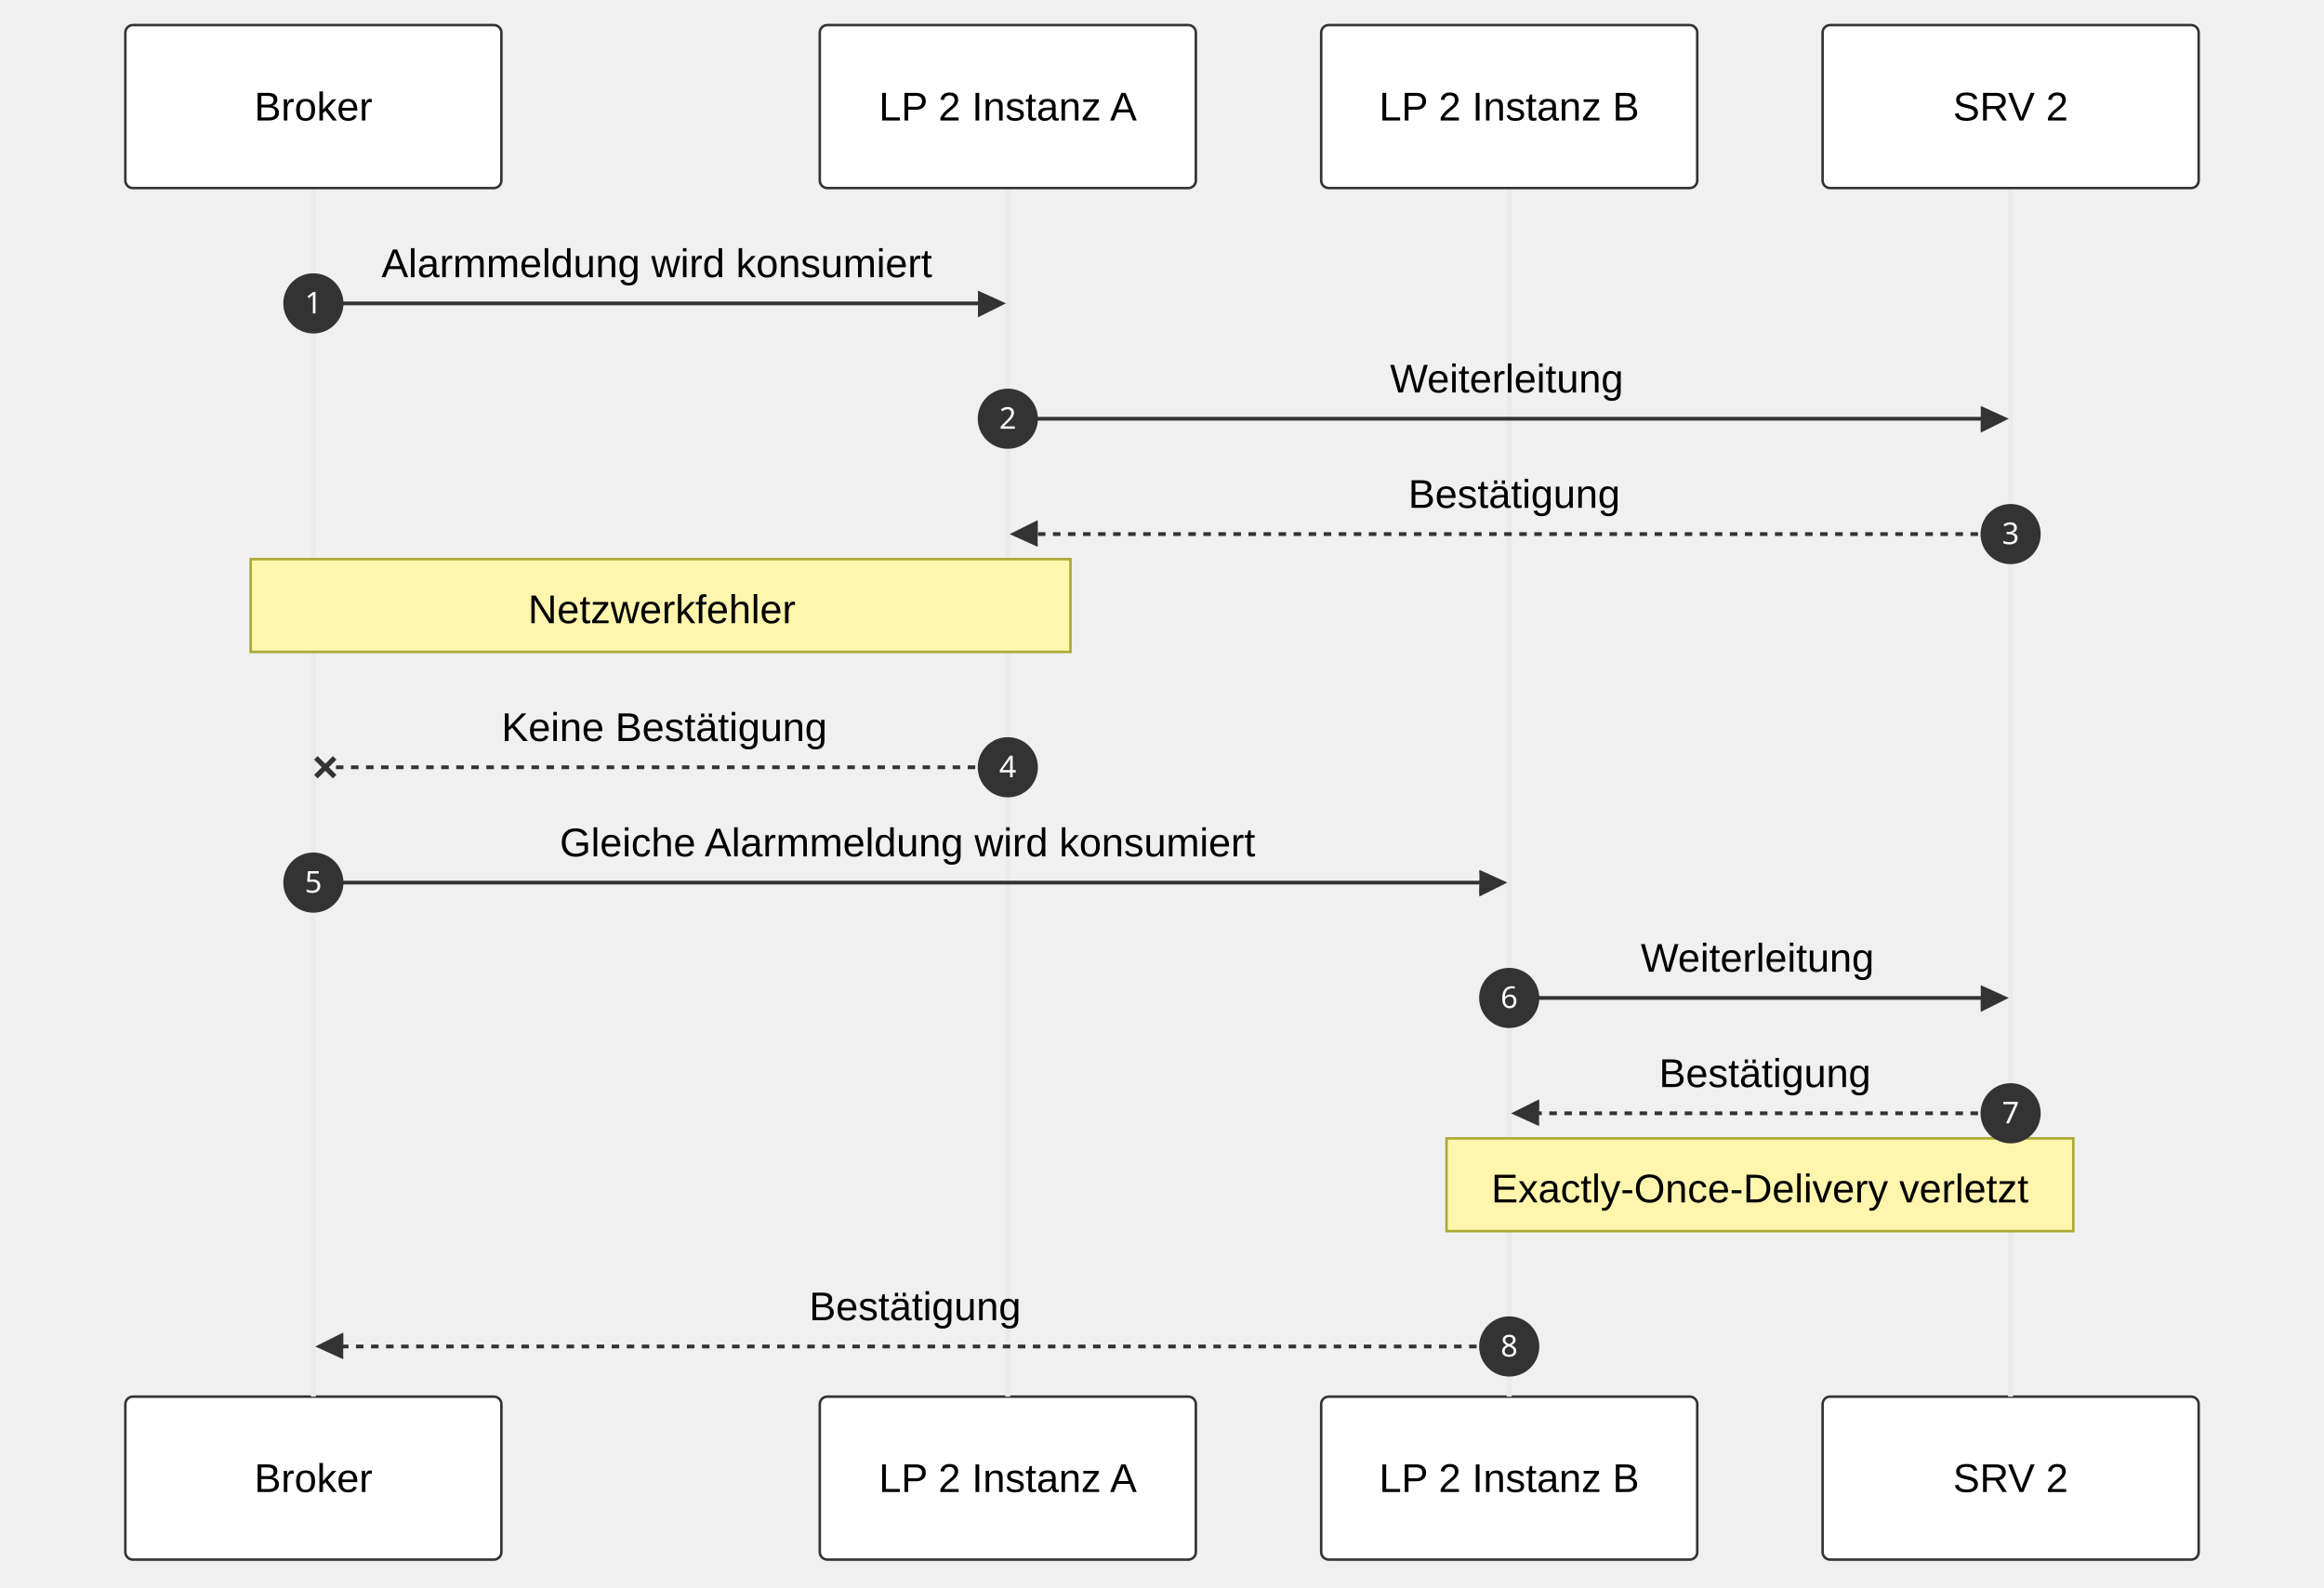
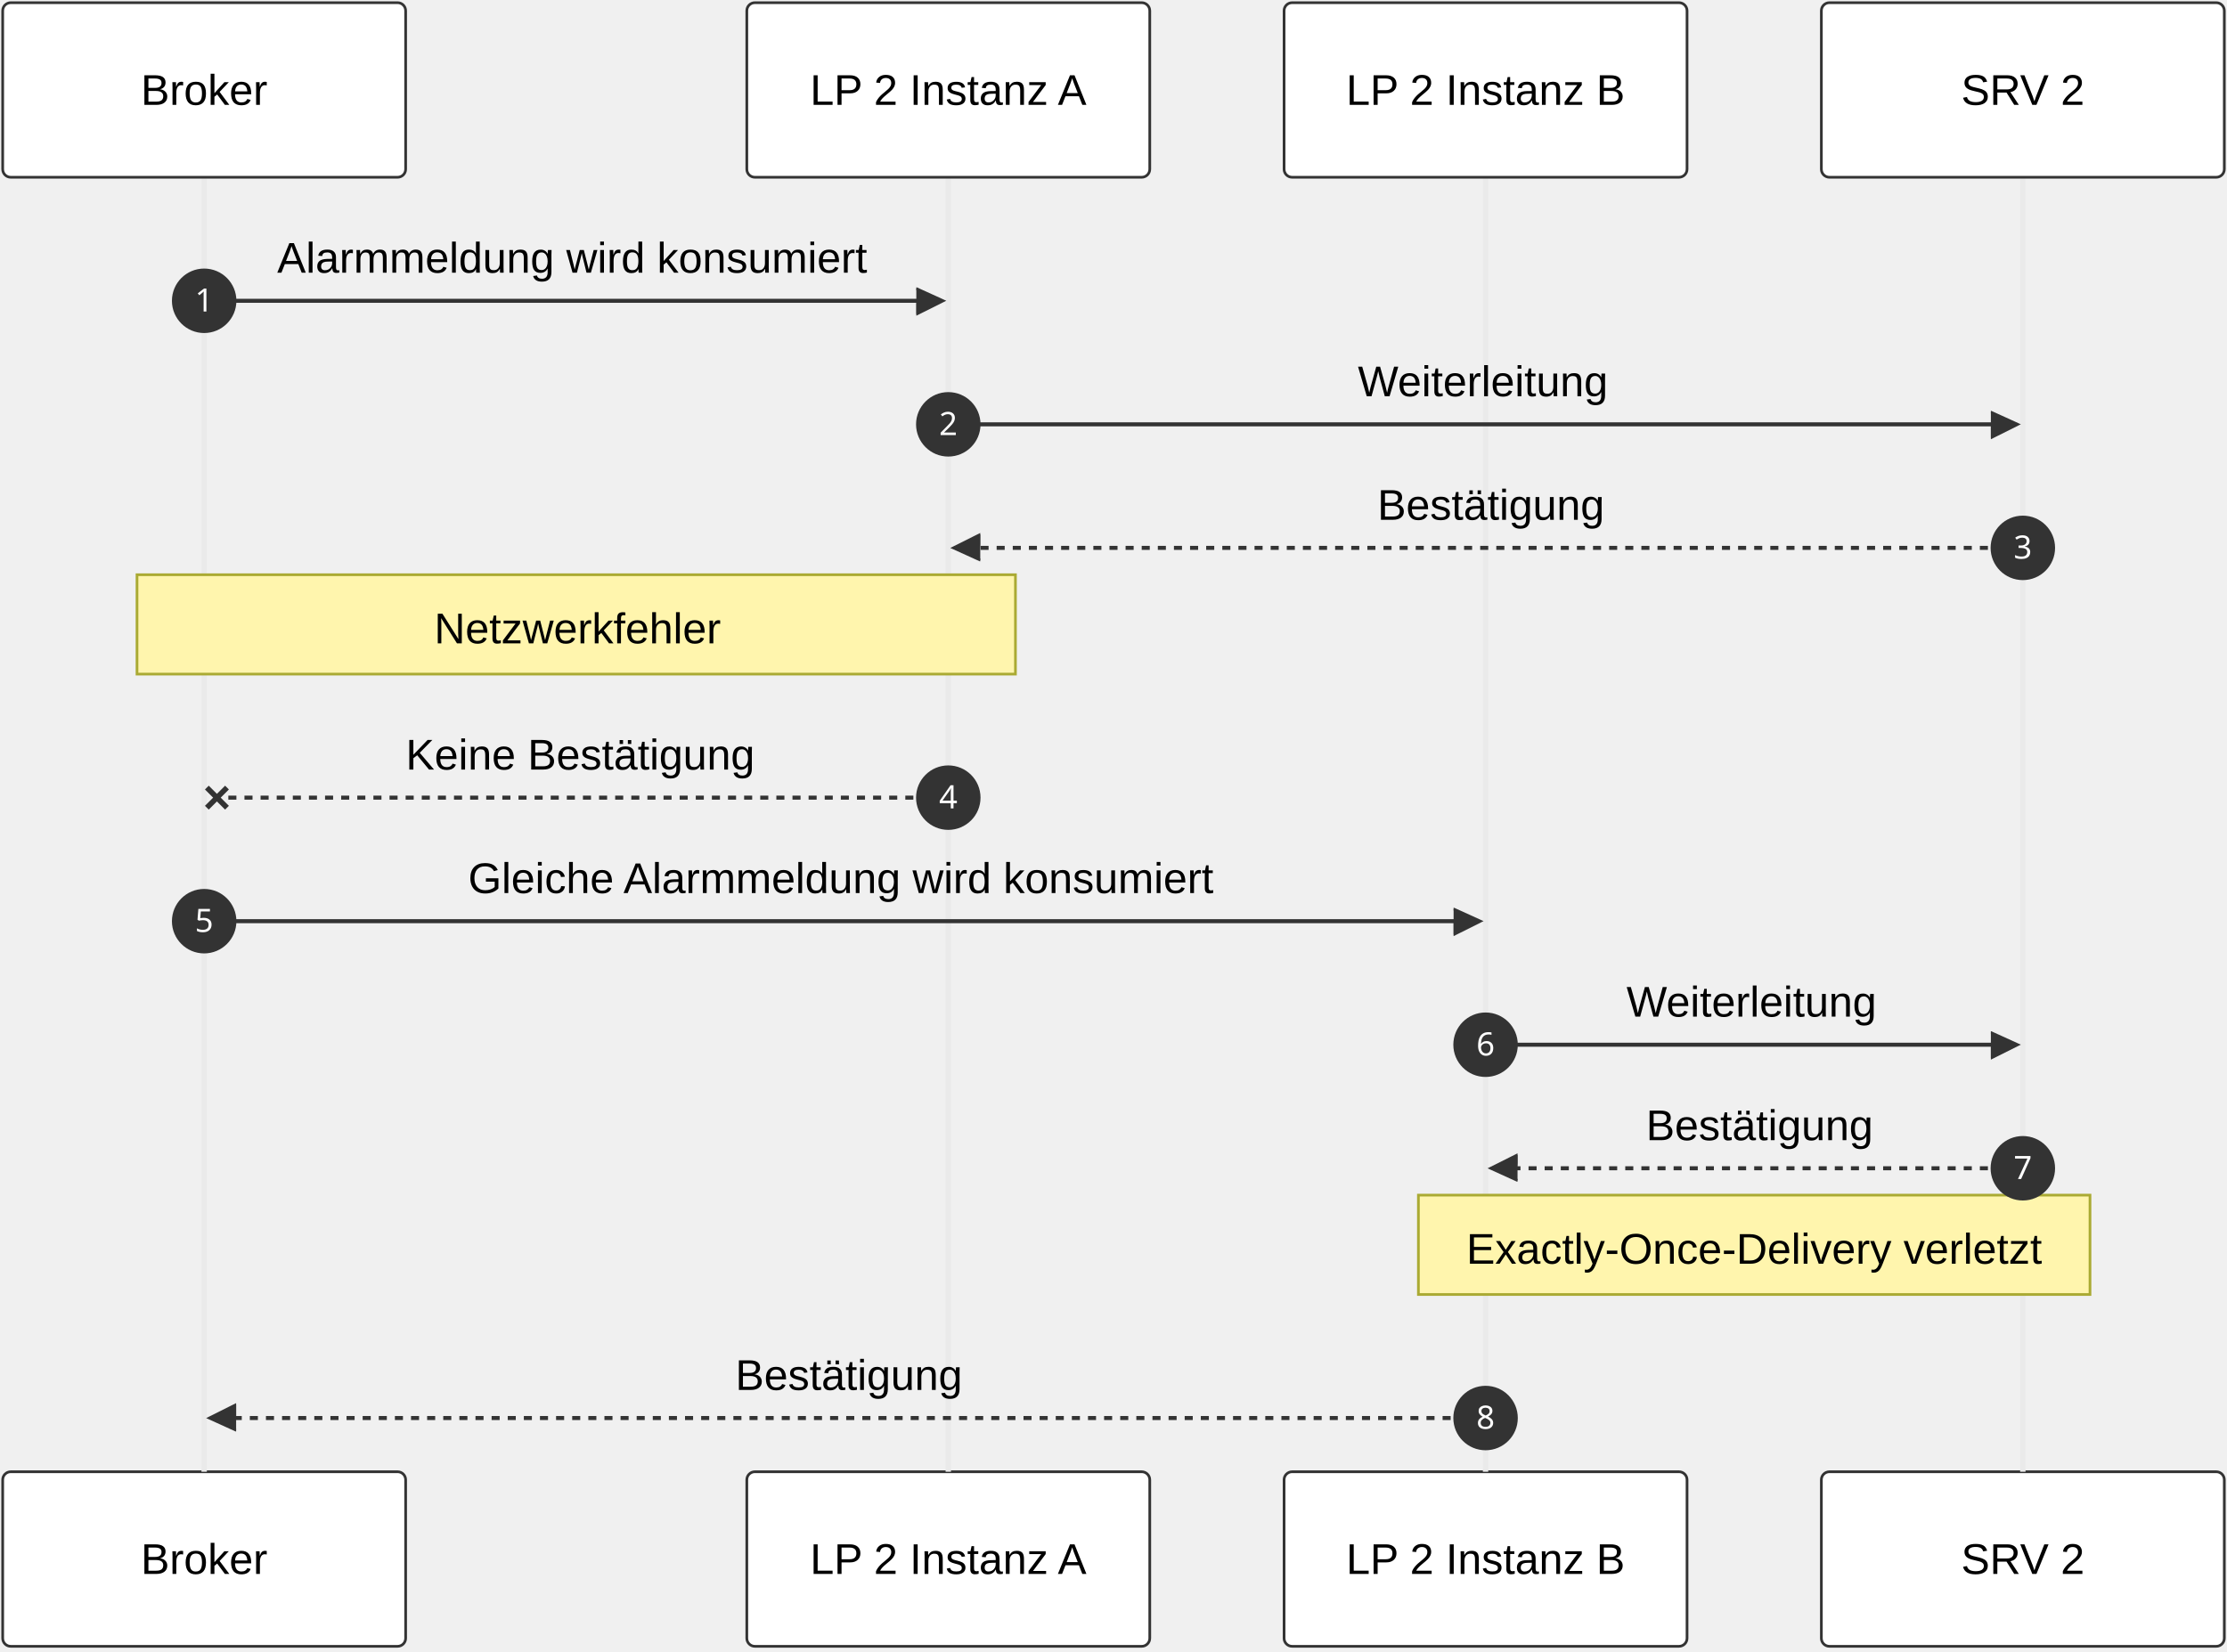
- <svg xmlns="http://www.w3.org/2000/svg" id="my-svg" width="100%" style="max-width: 927px; background-color: white;" viewBox="-50 -10 927 633" role="graphics-document document" aria-roledescription="sequence">
+ <svg xmlns="http://www.w3.org/2000/svg" id="my-svg" width="100%" style="max-width: 829px; background-color: white;" viewBox="-1 -1 829 615" role="graphics-document document" aria-roledescription="sequence">
  <g>
    <rect x="677" y="547" fill="#eaeaea" stroke="#666" width="150" height="65" name="S" rx="3" ry="3" class="actor actor-bottom" />
    <text x="752" y="579.5" dominant-baseline="central" alignment-baseline="central" class="actor actor-box" style="text-anchor: middle; font-size: 16px; font-weight: 400;">
      <tspan x="752" dy="0">SRV 2</tspan>
    </text>
  </g>
  <g>
    <rect x="477" y="547" fill="#eaeaea" stroke="#666" width="150" height="65" name="L2" rx="3" ry="3" class="actor actor-bottom" />
    <text x="552" y="579.5" dominant-baseline="central" alignment-baseline="central" class="actor actor-box" style="text-anchor: middle; font-size: 16px; font-weight: 400;">
      <tspan x="552" dy="0">LP 2 Instanz B</tspan>
    </text>
  </g>
  <g>
    <rect x="277" y="547" fill="#eaeaea" stroke="#666" width="150" height="65" name="L1" rx="3" ry="3" class="actor actor-bottom" />
    <text x="352" y="579.5" dominant-baseline="central" alignment-baseline="central" class="actor actor-box" style="text-anchor: middle; font-size: 16px; font-weight: 400;">
      <tspan x="352" dy="0">LP 2 Instanz A</tspan>
    </text>
  </g>
  <g>
    <rect x="0" y="547" fill="#eaeaea" stroke="#666" width="150" height="65" name="B" rx="3" ry="3" class="actor actor-bottom" />
    <text x="75" y="579.5" dominant-baseline="central" alignment-baseline="central" class="actor actor-box" style="text-anchor: middle; font-size: 16px; font-weight: 400;">
      <tspan x="75" dy="0">Broker</tspan>
    </text>
  </g>
  <g>
    <line id="actor3" x1="752" y1="65" x2="752" y2="547" class="actor-line 200" stroke-width="0.5px" stroke="#999" name="S" data-et="life-line" data-id="S" />
    <g id="root-3" data-et="participant" data-type="participant" data-id="S">
      <rect x="677" y="0" fill="#eaeaea" stroke="#666" width="150" height="65" name="S" rx="3" ry="3" class="actor actor-top" />
      <text x="752" y="32.5" dominant-baseline="central" alignment-baseline="central" class="actor actor-box" style="text-anchor: middle; font-size: 16px; font-weight: 400;">
        <tspan x="752" dy="0">SRV 2</tspan>
      </text>
    </g>
  </g>
  <g>
    <line id="actor2" x1="552" y1="65" x2="552" y2="547" class="actor-line 200" stroke-width="0.5px" stroke="#999" name="L2" data-et="life-line" data-id="L2" />
    <g id="root-2" data-et="participant" data-type="participant" data-id="L2">
      <rect x="477" y="0" fill="#eaeaea" stroke="#666" width="150" height="65" name="L2" rx="3" ry="3" class="actor actor-top" />
      <text x="552" y="32.5" dominant-baseline="central" alignment-baseline="central" class="actor actor-box" style="text-anchor: middle; font-size: 16px; font-weight: 400;">
        <tspan x="552" dy="0">LP 2 Instanz B</tspan>
      </text>
    </g>
  </g>
  <g>
    <line id="actor1" x1="352" y1="65" x2="352" y2="547" class="actor-line 200" stroke-width="0.5px" stroke="#999" name="L1" data-et="life-line" data-id="L1" />
    <g id="root-1" data-et="participant" data-type="participant" data-id="L1">
      <rect x="277" y="0" fill="#eaeaea" stroke="#666" width="150" height="65" name="L1" rx="3" ry="3" class="actor actor-top" />
      <text x="352" y="32.5" dominant-baseline="central" alignment-baseline="central" class="actor actor-box" style="text-anchor: middle; font-size: 16px; font-weight: 400;">
        <tspan x="352" dy="0">LP 2 Instanz A</tspan>
      </text>
    </g>
  </g>
  <g>
    <line id="actor0" x1="75" y1="65" x2="75" y2="547" class="actor-line 200" stroke-width="0.5px" stroke="#999" name="B" data-et="life-line" data-id="B" />
    <g id="root-0" data-et="participant" data-type="participant" data-id="B">
      <rect x="0" y="0" fill="#eaeaea" stroke="#666" width="150" height="65" name="B" rx="3" ry="3" class="actor actor-top" />
      <text x="75" y="32.5" dominant-baseline="central" alignment-baseline="central" class="actor actor-box" style="text-anchor: middle; font-size: 16px; font-weight: 400;">
        <tspan x="75" dy="0">Broker</tspan>
      </text>
    </g>
  </g>
  <style>#my-svg{font-family:"trebuchet ms",verdana,arial,sans-serif;font-size:16px;fill:#333;}@keyframes edge-animation-frame{from{stroke-dashoffset:0;}}@keyframes dash{to{stroke-dashoffset:0;}}#my-svg .edge-animation-slow{stroke-dasharray:9,5!important;stroke-dashoffset:900;animation:dash 50s linear infinite;stroke-linecap:round;}#my-svg .edge-animation-fast{stroke-dasharray:9,5!important;stroke-dashoffset:900;animation:dash 20s linear infinite;stroke-linecap:round;}#my-svg .error-icon{fill:hsl(220.588, 100%, 98.333%);}#my-svg .error-text{fill:rgb(8.5, 5.75, 0);stroke:rgb(8.5, 5.75, 0);}#my-svg .edge-thickness-normal{stroke-width:1px;}#my-svg .edge-thickness-thick{stroke-width:3.5px;}#my-svg .edge-pattern-solid{stroke-dasharray:0;}#my-svg .edge-thickness-invisible{stroke-width:0;fill:none;}#my-svg .edge-pattern-dashed{stroke-dasharray:3;}#my-svg .edge-pattern-dotted{stroke-dasharray:2;}#my-svg .marker{fill:#0b0b0b;stroke:#0b0b0b;}#my-svg .marker.cross{stroke:#0b0b0b;}#my-svg svg{font-family:"trebuchet ms",verdana,arial,sans-serif;font-size:16px;}#my-svg p{margin:0;}#my-svg .actor{stroke:#333333;fill:#ffffff;stroke-width:1;}#my-svg rect.actor.outer-path[data-look="neo"]{filter:drop-shadow( 1px 2px 2px rgba(185,185,185,1));}#my-svg rect.note[data-look="neo"]{stroke:#aaaa33;fill:#fff5ad;filter:drop-shadow( 1px 2px 2px rgba(185,185,185,1));}#my-svg text.actor&gt;tspan{fill:#000000;stroke:none;}#my-svg .actor-line{stroke:#EAEAEA;}#my-svg .innerArc{stroke-width:1.5;stroke-dasharray:none;}#my-svg .messageLine0{stroke-width:1.5;stroke-dasharray:none;stroke:#333333;}#my-svg .messageLine1{stroke-width:1.5;stroke-dasharray:2,2;stroke:#333333;}#my-svg [id$="-arrowhead"] path{fill:#333333;stroke:#333333;}#my-svg .sequenceNumber{fill:#ffffff;}#my-svg [id$="-sequencenumber"]{fill:#333333;}#my-svg [id$="-crosshead"] path{fill:#333333;stroke:#333333;}#my-svg .messageText{fill:#000000;stroke:none;}#my-svg .labelBox{stroke:#333333;fill:#ffffff;filter:none;}#my-svg .labelText,#my-svg .labelText&gt;tspan{fill:#000000;stroke:none;}#my-svg .loopText,#my-svg .loopText&gt;tspan{fill:#000000;stroke:none;}#my-svg .sectionTitle,#my-svg .sectionTitle&gt;tspan{fill:#000000;stroke:none;}#my-svg .loopLine{stroke-width:2px;stroke-dasharray:2,2;stroke:#333333;fill:#333333;}#my-svg .note{stroke:#aaaa33;fill:#fff5ad;}#my-svg .noteText,#my-svg .noteText&gt;tspan{fill:#000000;stroke:none;font-weight:normal;}#my-svg .activation0{fill:#f4f4f4;stroke:#666666;}#my-svg .activation1{fill:#f4f4f4;stroke:#666666;}#my-svg .activation2{fill:#f4f4f4;stroke:#666666;}#my-svg .actorPopupMenu{position:absolute;}#my-svg .actorPopupMenuPanel{position:absolute;fill:#ffffff;box-shadow:0px 8px 16px 0px rgba(0,0,0,0.2);filter:drop-shadow(3px 5px 2px rgb(0 0 0 / 0.4));}#my-svg .actor-man circle,#my-svg line{fill:#ffffff;stroke-width:2px;}#my-svg g rect.rect{filter:drop-shadow( 1px 2px 2px rgba(185,185,185,1));stroke:hsl(40.588, 60%, 83.333%);}#my-svg .node .neo-node{stroke:hsl(40.588, 60%, 83.333%);}#my-svg [data-look="neo"].node rect,#my-svg [data-look="neo"].cluster rect,#my-svg [data-look="neo"].node polygon{stroke:url(#my-svg-gradient);filter:drop-shadow( 1px 2px 2px rgba(185,185,185,1));}#my-svg [data-look="neo"].swimlane.cluster rect{filter:none;}#my-svg [data-look="neo"].node path{stroke:url(#my-svg-gradient);stroke-width:1px;}#my-svg [data-look="neo"].node .outer-path{filter:drop-shadow( 1px 2px 2px rgba(185,185,185,1));}#my-svg [data-look="neo"].node .neo-line path{stroke:hsl(40.588, 60%, 83.333%);filter:none;}#my-svg [data-look="neo"].node circle{stroke:url(#my-svg-gradient);filter:drop-shadow( 1px 2px 2px rgba(185,185,185,1));}#my-svg [data-look="neo"].node circle .state-start{fill:#000000;}#my-svg [data-look="neo"].icon-shape .icon{fill:url(#my-svg-gradient);filter:drop-shadow( 1px 2px 2px rgba(185,185,185,1));}#my-svg [data-look="neo"].icon-shape .icon-neo path{stroke:url(#my-svg-gradient);filter:drop-shadow( 1px 2px 2px rgba(185,185,185,1));}#my-svg :root{--mermaid-font-family:"trebuchet ms",verdana,arial,sans-serif;}</style>
  <g />
  <defs>
    <symbol id="my-svg-computer" width="24" height="24">
      <path transform="scale(.5)" d="M2 2v13h20v-13h-20zm18 11h-16v-9h16v9zm-10.228 6l.466-1h3.524l.467 1h-4.457zm14.228 3h-24l2-6h2.104l-1.33 4h18.45l-1.297-4h2.073l2 6zm-5-10h-14v-7h14v7z" />
    </symbol>
  </defs>
  <defs>
    <symbol id="my-svg-database" fill-rule="evenodd" clip-rule="evenodd">
      <path transform="scale(.5)" d="M12.258.001l.256.004.255.005.253.008.251.01.249.012.247.015.246.016.242.019.241.02.239.023.236.024.233.027.231.028.229.031.225.032.223.034.22.036.217.038.214.04.211.041.208.043.205.045.201.046.198.048.194.05.191.051.187.053.183.054.18.056.175.057.172.059.168.06.163.061.16.063.155.064.15.066.074.033.073.033.071.034.07.034.069.035.068.035.067.035.066.035.064.036.064.036.062.036.06.036.06.037.058.037.058.037.055.038.055.038.053.038.052.038.051.039.05.039.048.039.047.039.045.04.044.04.043.04.041.04.04.041.039.041.037.041.036.041.034.041.033.042.032.042.03.042.029.042.027.042.026.043.024.043.023.043.021.043.02.043.018.044.017.043.015.044.013.044.012.044.011.045.009.044.007.045.006.045.004.045.002.045.001.045v17l-.001.045-.002.045-.004.045-.006.045-.007.045-.009.044-.011.045-.012.044-.013.044-.015.044-.017.043-.018.044-.02.043-.021.043-.023.043-.024.043-.026.043-.027.042-.029.042-.03.042-.032.042-.033.042-.034.041-.036.041-.037.041-.039.041-.04.041-.041.04-.043.04-.044.04-.045.04-.047.039-.048.039-.05.039-.051.039-.052.038-.053.038-.055.038-.055.038-.058.037-.058.037-.06.037-.06.036-.062.036-.064.036-.064.036-.066.035-.067.035-.068.035-.069.035-.07.034-.071.034-.073.033-.074.033-.15.066-.155.064-.16.063-.163.061-.168.06-.172.059-.175.057-.18.056-.183.054-.187.053-.191.051-.194.05-.198.048-.201.046-.205.045-.208.043-.211.041-.214.04-.217.038-.22.036-.223.034-.225.032-.229.031-.231.028-.233.027-.236.024-.239.023-.241.02-.242.019-.246.016-.247.015-.249.012-.251.01-.253.008-.255.005-.256.004-.258.001-.258-.001-.256-.004-.255-.005-.253-.008-.251-.01-.249-.012-.247-.015-.245-.016-.243-.019-.241-.02-.238-.023-.236-.024-.234-.027-.231-.028-.228-.031-.226-.032-.223-.034-.22-.036-.217-.038-.214-.04-.211-.041-.208-.043-.204-.045-.201-.046-.198-.048-.195-.05-.19-.051-.187-.053-.184-.054-.179-.056-.176-.057-.172-.059-.167-.06-.164-.061-.159-.063-.155-.064-.151-.066-.074-.033-.072-.033-.072-.034-.07-.034-.069-.035-.068-.035-.067-.035-.066-.035-.064-.036-.063-.036-.062-.036-.061-.036-.06-.037-.058-.037-.057-.037-.056-.038-.055-.038-.053-.038-.052-.038-.051-.039-.049-.039-.049-.039-.046-.039-.046-.04-.044-.04-.043-.04-.041-.04-.04-.041-.039-.041-.037-.041-.036-.041-.034-.041-.033-.042-.032-.042-.03-.042-.029-.042-.027-.042-.026-.043-.024-.043-.023-.043-.021-.043-.02-.043-.018-.044-.017-.043-.015-.044-.013-.044-.012-.044-.011-.045-.009-.044-.007-.045-.006-.045-.004-.045-.002-.045-.001-.045v-17l.001-.045.002-.045.004-.045.006-.045.007-.045.009-.044.011-.045.012-.044.013-.044.015-.044.017-.043.018-.044.02-.043.021-.043.023-.043.024-.043.026-.043.027-.042.029-.042.03-.042.032-.042.033-.042.034-.041.036-.041.037-.041.039-.041.04-.041.041-.04.043-.04.044-.04.046-.04.046-.039.049-.039.049-.039.051-.039.052-.038.053-.038.055-.038.056-.038.057-.037.058-.037.06-.037.061-.036.062-.036.063-.036.064-.036.066-.035.067-.035.068-.035.069-.035.07-.034.072-.034.072-.033.074-.033.151-.066.155-.064.159-.063.164-.061.167-.06.172-.059.176-.057.179-.056.184-.054.187-.053.19-.051.195-.05.198-.048.201-.046.204-.045.208-.043.211-.041.214-.04.217-.038.22-.036.223-.034.226-.032.228-.031.231-.028.234-.027.236-.024.238-.023.241-.02.243-.019.245-.016.247-.015.249-.012.251-.01.253-.008.255-.005.256-.004.258-.001.258.001zm-9.258 20.499v.01l.001.021.003.021.004.022.005.021.006.022.007.022.009.023.01.022.011.023.012.023.013.023.015.023.016.024.017.023.018.024.019.024.021.024.022.025.023.024.024.025.052.049.056.05.061.051.066.051.07.051.075.051.079.052.084.052.088.052.092.052.097.052.102.051.105.052.11.052.114.051.119.051.123.051.127.05.131.05.135.05.139.048.144.049.147.047.152.047.155.047.16.045.163.045.167.043.171.043.176.041.178.041.183.039.187.039.19.037.194.035.197.035.202.033.204.031.209.03.212.029.216.027.219.025.222.024.226.021.23.02.233.018.236.016.24.015.243.012.246.01.249.008.253.005.256.004.259.001.26-.001.257-.004.254-.005.25-.008.247-.011.244-.012.241-.014.237-.016.233-.018.231-.021.226-.021.224-.024.22-.026.216-.027.212-.028.21-.031.205-.031.202-.034.198-.034.194-.036.191-.037.187-.039.183-.04.179-.04.175-.042.172-.043.168-.044.163-.045.16-.046.155-.046.152-.047.148-.048.143-.049.139-.049.136-.05.131-.05.126-.05.123-.051.118-.052.114-.051.11-.052.106-.052.101-.052.096-.052.092-.052.088-.053.083-.051.079-.052.074-.052.07-.051.065-.051.06-.051.056-.05.051-.05.023-.024.023-.025.021-.024.02-.024.019-.024.018-.024.017-.024.015-.023.014-.024.013-.023.012-.023.01-.023.01-.022.008-.022.006-.022.006-.022.004-.022.004-.021.001-.021.001-.021v-4.127l-.077.055-.08.053-.083.054-.085.053-.087.052-.09.052-.093.051-.095.05-.097.05-.1.049-.102.049-.105.048-.106.047-.109.047-.111.046-.114.045-.115.045-.118.044-.12.043-.122.042-.124.042-.126.041-.128.04-.13.04-.132.038-.134.038-.135.037-.138.037-.139.035-.142.035-.143.034-.144.033-.147.032-.148.031-.15.03-.151.03-.153.029-.154.027-.156.027-.158.026-.159.025-.161.024-.162.023-.163.022-.165.021-.166.02-.167.019-.169.018-.169.017-.171.016-.173.015-.173.014-.175.013-.175.012-.177.011-.178.01-.179.008-.179.008-.181.006-.182.005-.182.004-.184.003-.184.002h-.37l-.184-.002-.184-.003-.182-.004-.182-.005-.181-.006-.179-.008-.179-.008-.178-.01-.176-.011-.176-.012-.175-.013-.173-.014-.172-.015-.171-.016-.17-.017-.169-.018-.167-.019-.166-.02-.165-.021-.163-.022-.162-.023-.161-.024-.159-.025-.157-.026-.156-.027-.155-.027-.153-.029-.151-.03-.15-.03-.148-.031-.146-.032-.145-.033-.143-.034-.141-.035-.14-.035-.137-.037-.136-.037-.134-.038-.132-.038-.13-.04-.128-.04-.126-.041-.124-.042-.122-.042-.12-.044-.117-.043-.116-.045-.113-.045-.112-.046-.109-.047-.106-.047-.105-.048-.102-.049-.1-.049-.097-.05-.095-.05-.093-.052-.09-.051-.087-.052-.085-.053-.083-.054-.08-.054-.077-.054v4.127zm0-5.654v.011l.001.021.003.021.004.021.005.022.006.022.007.022.009.022.01.022.011.023.012.023.013.023.015.024.016.023.017.024.018.024.019.024.021.024.022.024.023.025.024.024.052.05.056.05.061.05.066.051.07.051.075.052.079.051.084.052.088.052.092.052.097.052.102.052.105.052.11.051.114.051.119.052.123.05.127.051.131.05.135.049.139.049.144.048.147.048.152.047.155.046.16.045.163.045.167.044.171.042.176.042.178.04.183.04.187.038.19.037.194.036.197.034.202.033.204.032.209.03.212.028.216.027.219.025.222.024.226.022.23.02.233.018.236.016.24.014.243.012.246.01.249.008.253.006.256.003.259.001.26-.001.257-.003.254-.006.25-.008.247-.01.244-.012.241-.015.237-.016.233-.018.231-.02.226-.022.224-.024.22-.025.216-.027.212-.029.21-.03.205-.032.202-.033.198-.035.194-.036.191-.037.187-.039.183-.039.179-.041.175-.042.172-.043.168-.044.163-.045.16-.045.155-.047.152-.047.148-.048.143-.048.139-.05.136-.049.131-.05.126-.051.123-.051.118-.051.114-.052.11-.052.106-.052.101-.052.096-.052.092-.052.088-.052.083-.052.079-.052.074-.051.07-.052.065-.051.06-.05.056-.051.051-.049.023-.025.023-.024.021-.025.02-.024.019-.024.018-.024.017-.024.015-.023.014-.023.013-.024.012-.022.01-.023.01-.023.008-.022.006-.022.006-.022.004-.021.004-.022.001-.021.001-.021v-4.139l-.077.054-.08.054-.083.054-.085.052-.087.053-.09.051-.093.051-.095.051-.097.05-.1.049-.102.049-.105.048-.106.047-.109.047-.111.046-.114.045-.115.044-.118.044-.12.044-.122.042-.124.042-.126.041-.128.04-.13.039-.132.039-.134.038-.135.037-.138.036-.139.036-.142.035-.143.033-.144.033-.147.033-.148.031-.15.03-.151.03-.153.028-.154.028-.156.027-.158.026-.159.025-.161.024-.162.023-.163.022-.165.021-.166.02-.167.019-.169.018-.169.017-.171.016-.173.015-.173.014-.175.013-.175.012-.177.011-.178.009-.179.009-.179.007-.181.007-.182.005-.182.004-.184.003-.184.002h-.37l-.184-.002-.184-.003-.182-.004-.182-.005-.181-.007-.179-.007-.179-.009-.178-.009-.176-.011-.176-.012-.175-.013-.173-.014-.172-.015-.171-.016-.17-.017-.169-.018-.167-.019-.166-.02-.165-.021-.163-.022-.162-.023-.161-.024-.159-.025-.157-.026-.156-.027-.155-.028-.153-.028-.151-.03-.15-.03-.148-.031-.146-.033-.145-.033-.143-.033-.141-.035-.14-.036-.137-.036-.136-.037-.134-.038-.132-.039-.13-.039-.128-.04-.126-.041-.124-.042-.122-.043-.12-.043-.117-.044-.116-.044-.113-.046-.112-.046-.109-.046-.106-.047-.105-.048-.102-.049-.1-.049-.097-.05-.095-.051-.093-.051-.09-.051-.087-.053-.085-.052-.083-.054-.08-.054-.077-.054v4.139zm0-5.666v.011l.001.02.003.022.004.021.005.022.006.021.007.022.009.023.01.022.011.023.012.023.013.023.015.023.016.024.017.024.018.023.019.024.021.025.022.024.023.024.024.025.052.05.056.05.061.05.066.051.07.051.075.052.079.051.084.052.088.052.092.052.097.052.102.052.105.051.11.052.114.051.119.051.123.051.127.05.131.05.135.05.139.049.144.048.147.048.152.047.155.046.16.045.163.045.167.043.171.043.176.042.178.04.183.04.187.038.19.037.194.036.197.034.202.033.204.032.209.03.212.028.216.027.219.025.222.024.226.021.23.02.233.018.236.017.24.014.243.012.246.01.249.008.253.006.256.003.259.001.26-.001.257-.003.254-.006.25-.008.247-.01.244-.013.241-.014.237-.016.233-.018.231-.02.226-.022.224-.024.22-.025.216-.027.212-.029.21-.03.205-.032.202-.033.198-.035.194-.036.191-.037.187-.039.183-.039.179-.041.175-.042.172-.043.168-.044.163-.045.16-.045.155-.047.152-.047.148-.048.143-.049.139-.049.136-.049.131-.051.126-.05.123-.051.118-.052.114-.051.11-.052.106-.052.101-.052.096-.052.092-.052.088-.052.083-.052.079-.052.074-.052.07-.051.065-.051.06-.051.056-.05.051-.049.023-.025.023-.025.021-.024.02-.024.019-.024.018-.024.017-.024.015-.023.014-.024.013-.023.012-.023.01-.022.01-.023.008-.022.006-.022.006-.022.004-.022.004-.021.001-.021.001-.021v-4.153l-.077.054-.08.054-.083.053-.085.053-.087.053-.09.051-.093.051-.095.051-.097.05-.1.049-.102.048-.105.048-.106.048-.109.046-.111.046-.114.046-.115.044-.118.044-.12.043-.122.043-.124.042-.126.041-.128.04-.13.039-.132.039-.134.038-.135.037-.138.036-.139.036-.142.034-.143.034-.144.033-.147.032-.148.032-.15.03-.151.03-.153.028-.154.028-.156.027-.158.026-.159.024-.161.024-.162.023-.163.023-.165.021-.166.02-.167.019-.169.018-.169.017-.171.016-.173.015-.173.014-.175.013-.175.012-.177.01-.178.01-.179.009-.179.007-.181.006-.182.006-.182.004-.184.003-.184.001-.185.001-.185-.001-.184-.001-.184-.003-.182-.004-.182-.006-.181-.006-.179-.007-.179-.009-.178-.01-.176-.01-.176-.012-.175-.013-.173-.014-.172-.015-.171-.016-.17-.017-.169-.018-.167-.019-.166-.02-.165-.021-.163-.023-.162-.023-.161-.024-.159-.024-.157-.026-.156-.027-.155-.028-.153-.028-.151-.03-.15-.03-.148-.032-.146-.032-.145-.033-.143-.034-.141-.034-.14-.036-.137-.036-.136-.037-.134-.038-.132-.039-.13-.039-.128-.041-.126-.041-.124-.041-.122-.043-.12-.043-.117-.044-.116-.044-.113-.046-.112-.046-.109-.046-.106-.048-.105-.048-.102-.048-.1-.05-.097-.049-.095-.051-.093-.051-.09-.052-.087-.052-.085-.053-.083-.053-.08-.054-.077-.054v4.153zm8.74-8.179l-.257.004-.254.005-.25.008-.247.011-.244.012-.241.014-.237.016-.233.018-.231.021-.226.022-.224.023-.22.026-.216.027-.212.028-.21.031-.205.032-.202.033-.198.034-.194.036-.191.038-.187.038-.183.04-.179.041-.175.042-.172.043-.168.043-.163.045-.16.046-.155.046-.152.048-.148.048-.143.048-.139.049-.136.05-.131.05-.126.051-.123.051-.118.051-.114.052-.11.052-.106.052-.101.052-.096.052-.092.052-.088.052-.083.052-.079.052-.074.051-.07.052-.065.051-.06.05-.056.05-.051.05-.023.025-.023.024-.021.024-.02.025-.019.024-.018.024-.017.023-.015.024-.014.023-.013.023-.012.023-.01.023-.01.022-.008.022-.006.023-.006.021-.004.022-.004.021-.001.021-.001.021.001.021.001.021.004.021.004.022.006.021.006.023.008.022.01.022.01.023.012.023.013.023.014.023.015.024.017.023.018.024.019.024.02.025.021.024.023.024.023.025.051.05.056.05.06.05.065.051.07.052.074.051.079.052.083.052.088.052.092.052.096.052.101.052.106.052.11.052.114.052.118.051.123.051.126.051.131.05.136.05.139.049.143.048.148.048.152.048.155.046.16.046.163.045.168.043.172.043.175.042.179.041.183.04.187.038.191.038.194.036.198.034.202.033.205.032.21.031.212.028.216.027.22.026.224.023.226.022.231.021.233.018.237.016.241.014.244.012.247.011.25.008.254.005.257.004.26.001.26-.001.257-.004.254-.005.25-.008.247-.011.244-.012.241-.014.237-.016.233-.018.231-.021.226-.022.224-.023.22-.026.216-.027.212-.028.21-.031.205-.032.202-.033.198-.034.194-.036.191-.038.187-.038.183-.04.179-.041.175-.042.172-.043.168-.043.163-.045.16-.046.155-.046.152-.048.148-.048.143-.048.139-.049.136-.05.131-.05.126-.051.123-.051.118-.051.114-.052.11-.052.106-.052.101-.052.096-.052.092-.052.088-.052.083-.052.079-.052.074-.051.07-.052.065-.051.06-.05.056-.05.051-.05.023-.025.023-.024.021-.024.02-.025.019-.024.018-.024.017-.023.015-.024.014-.023.013-.023.012-.023.01-.023.01-.022.008-.022.006-.023.006-.021.004-.022.004-.021.001-.021.001-.021-.001-.021-.001-.021-.004-.021-.004-.022-.006-.021-.006-.023-.008-.022-.01-.022-.01-.023-.012-.023-.013-.023-.014-.023-.015-.024-.017-.023-.018-.024-.019-.024-.02-.025-.021-.024-.023-.024-.023-.025-.051-.05-.056-.05-.06-.05-.065-.051-.07-.052-.074-.051-.079-.052-.083-.052-.088-.052-.092-.052-.096-.052-.101-.052-.106-.052-.11-.052-.114-.052-.118-.051-.123-.051-.126-.051-.131-.05-.136-.05-.139-.049-.143-.048-.148-.048-.152-.048-.155-.046-.16-.046-.163-.045-.168-.043-.172-.043-.175-.042-.179-.041-.183-.04-.187-.038-.191-.038-.194-.036-.198-.034-.202-.033-.205-.032-.21-.031-.212-.028-.216-.027-.22-.026-.224-.023-.226-.022-.231-.021-.233-.018-.237-.016-.241-.014-.244-.012-.247-.011-.25-.008-.254-.005-.257-.004-.26-.001-.26.001z" />
    </symbol>
  </defs>
  <defs>
    <symbol id="my-svg-clock" width="24" height="24">
      <path transform="scale(.5)" d="M12 2c5.514 0 10 4.486 10 10s-4.486 10-10 10-10-4.486-10-10 4.486-10 10-10zm0-2c-6.627 0-12 5.373-12 12s5.373 12 12 12 12-5.373 12-12-5.373-12-12-12zm5.848 12.459c.202.038.202.333.001.372-1.907.361-6.045 1.111-6.547 1.111-.719 0-1.301-.582-1.301-1.301 0-.512.77-5.447 1.125-7.445.034-.192.312-.181.343.014l.985 6.238 5.394 1.011z" />
    </symbol>
  </defs>
  <defs>
    <marker id="my-svg-arrowhead" refX="7.9" refY="5" markerUnits="userSpaceOnUse" markerWidth="12" markerHeight="12" orient="auto-start-reverse">
      <path d="M -1 0 L 10 5 L 0 10 z" />
    </marker>
  </defs>
  <defs>
    <marker id="my-svg-crosshead" markerWidth="15" markerHeight="8" orient="auto" refX="4" refY="4.5">
      <path fill="none" stroke="#000000" stroke-width="1pt" d="M 1,2 L 6,7 M 6,2 L 1,7" style="stroke-dasharray: 0, 0;" />
    </marker>
  </defs>
  <defs>
    <marker id="my-svg-filled-head" refX="15.5" refY="7" markerWidth="20" markerHeight="28" orient="auto">
      <path d="M 18,7 L9,13 L14,7 L9,1 Z" />
    </marker>
  </defs>
  <defs>
    <marker id="my-svg-sequencenumber" refX="15" refY="15" markerWidth="60" markerHeight="40" orient="auto">
      <circle cx="15" cy="15" r="6" />
    </marker>
  </defs>
  <defs>
    <marker id="my-svg-solidTopArrowHead" refX="7.9" refY="7.25" markerUnits="userSpaceOnUse" markerWidth="12" markerHeight="12" orient="auto-start-reverse">
      <path d="M 0 0 L 10 8 L 0 8 z" />
    </marker>
  </defs>
  <defs>
    <marker id="my-svg-solidBottomArrowHead" refX="7.9" refY="0.75" markerUnits="userSpaceOnUse" markerWidth="12" markerHeight="12" orient="auto-start-reverse">
      <path d="M 0 0 L 10 0 L 0 8 z" />
    </marker>
  </defs>
  <defs>
    <marker id="my-svg-stickTopArrowHead" refX="7.5" refY="7" markerUnits="userSpaceOnUse" markerWidth="12" markerHeight="12" orient="auto-start-reverse">
      <path d="M 0 0 L 7 7" stroke="black" stroke-width="1.5" fill="none" />
    </marker>
  </defs>
  <defs>
    <marker id="my-svg-stickBottomArrowHead" refX="7.5" refY="0" markerUnits="userSpaceOnUse" markerWidth="12" markerHeight="12" orient="auto-start-reverse">
      <path d="M 0 7 L 7 0" stroke="black" stroke-width="1.5" fill="none" />
    </marker>
  </defs>
  <g data-et="note" data-id="i4">
    <rect x="50" y="213" fill="#EDF2AE" stroke="#666" width="327" height="37" class="note" />
    <text x="214" y="218" text-anchor="middle" dominant-baseline="middle" alignment-baseline="middle" class="noteText" dy="1em" style="font-size: 16px; font-weight: 400;">
      <tspan x="214">Netzwerkfehler</tspan>
    </text>
  </g>
  <g data-et="note" data-id="i9">
    <rect x="527" y="444" fill="#EDF2AE" stroke="#666" width="250" height="37" class="note" />
    <text x="652" y="449" text-anchor="middle" dominant-baseline="middle" alignment-baseline="middle" class="noteText" dy="1em" style="font-size: 16px; font-weight: 400;">
      <tspan x="652">Exactly-Once-Delivery verletzt</tspan>
    </text>
  </g>
  <text x="212" y="80" text-anchor="middle" dominant-baseline="middle" alignment-baseline="middle" class="messageText" dy="1em" style="font-size: 16px; font-weight: 400;">Alarmmeldung wird konsumiert</text>
  <line x1="82" y1="111" x2="348" y2="111" class="messageLine0" data-et="message" data-id="i1" data-from="B" data-to="L1" stroke-width="2" stroke="none" marker-end="url(#my-svg-arrowhead)" style="fill: none;" />
  <line x1="75" y1="111" x2="75" y2="111" stroke-width="0" marker-start="url(#my-svg-sequencenumber)" />
  <text x="75" y="115" font-family="sans-serif" font-size="12px" text-anchor="middle" class="sequenceNumber">1</text>
  <text x="551" y="126" text-anchor="middle" dominant-baseline="middle" alignment-baseline="middle" class="messageText" dy="1em" style="font-size: 16px; font-weight: 400;">Weiterleitung</text>
  <line x1="359" y1="157" x2="748" y2="157" class="messageLine0" data-et="message" data-id="i2" data-from="L1" data-to="S" stroke-width="2" stroke="none" marker-end="url(#my-svg-arrowhead)" style="fill: none;" />
  <line x1="352" y1="157" x2="352" y2="157" stroke-width="0" marker-start="url(#my-svg-sequencenumber)" />
  <text x="352" y="161" font-family="sans-serif" font-size="12px" text-anchor="middle" class="sequenceNumber">2</text>
  <text x="554" y="172" text-anchor="middle" dominant-baseline="middle" alignment-baseline="middle" class="messageText" dy="1em" style="font-size: 16px; font-weight: 400;">Bestätigung</text>
  <line x1="757" y1="203" x2="356" y2="203" class="messageLine1" data-et="message" data-id="i3" data-from="S" data-to="L1" stroke-width="2" stroke="none" marker-end="url(#my-svg-arrowhead)" style="stroke-dasharray: 3, 3; fill: none;" />
  <line x1="752" y1="203" x2="752" y2="203" stroke-width="0" marker-start="url(#my-svg-sequencenumber)" />
  <text x="752" y="207" font-family="sans-serif" font-size="12px" text-anchor="middle" class="sequenceNumber">3</text>
  <text x="215" y="265" text-anchor="middle" dominant-baseline="middle" alignment-baseline="middle" class="messageText" dy="1em" style="font-size: 16px; font-weight: 400;">Keine Bestätigung</text>
  <line x1="357" y1="296" x2="79" y2="296" class="messageLine1" data-et="message" data-id="i5" data-from="L1" data-to="B" stroke-width="2" stroke="none" marker-end="url(#my-svg-crosshead)" style="stroke-dasharray: 3, 3; fill: none;" />
  <line x1="352" y1="296" x2="352" y2="296" stroke-width="0" marker-start="url(#my-svg-sequencenumber)" />
  <text x="352" y="300" font-family="sans-serif" font-size="12px" text-anchor="middle" class="sequenceNumber">4</text>
  <text x="312" y="311" text-anchor="middle" dominant-baseline="middle" alignment-baseline="middle" class="messageText" dy="1em" style="font-size: 16px; font-weight: 400;">Gleiche Alarmmeldung wird konsumiert</text>
  <line x1="82" y1="342" x2="548" y2="342" class="messageLine0" data-et="message" data-id="i6" data-from="B" data-to="L2" stroke-width="2" stroke="none" marker-end="url(#my-svg-arrowhead)" style="fill: none;" />
  <line x1="75" y1="342" x2="75" y2="342" stroke-width="0" marker-start="url(#my-svg-sequencenumber)" />
  <text x="75" y="346" font-family="sans-serif" font-size="12px" text-anchor="middle" class="sequenceNumber">5</text>
  <text x="651" y="357" text-anchor="middle" dominant-baseline="middle" alignment-baseline="middle" class="messageText" dy="1em" style="font-size: 16px; font-weight: 400;">Weiterleitung</text>
  <line x1="559" y1="388" x2="748" y2="388" class="messageLine0" data-et="message" data-id="i7" data-from="L2" data-to="S" stroke-width="2" stroke="none" marker-end="url(#my-svg-arrowhead)" style="fill: none;" />
  <line x1="552" y1="388" x2="552" y2="388" stroke-width="0" marker-start="url(#my-svg-sequencenumber)" />
  <text x="552" y="392" font-family="sans-serif" font-size="12px" text-anchor="middle" class="sequenceNumber">6</text>
  <text x="654" y="403" text-anchor="middle" dominant-baseline="middle" alignment-baseline="middle" class="messageText" dy="1em" style="font-size: 16px; font-weight: 400;">Bestätigung</text>
  <line x1="757" y1="434" x2="556" y2="434" class="messageLine1" data-et="message" data-id="i8" data-from="S" data-to="L2" stroke-width="2" stroke="none" marker-end="url(#my-svg-arrowhead)" style="stroke-dasharray: 3, 3; fill: none;" />
  <line x1="752" y1="434" x2="752" y2="434" stroke-width="0" marker-start="url(#my-svg-sequencenumber)" />
  <text x="752" y="438" font-family="sans-serif" font-size="12px" text-anchor="middle" class="sequenceNumber">7</text>
  <text x="315" y="496" text-anchor="middle" dominant-baseline="middle" alignment-baseline="middle" class="messageText" dy="1em" style="font-size: 16px; font-weight: 400;">Bestätigung</text>
  <line x1="557" y1="527" x2="79" y2="527" class="messageLine1" data-et="message" data-id="i10" data-from="L2" data-to="B" stroke-width="2" stroke="none" marker-end="url(#my-svg-arrowhead)" style="stroke-dasharray: 3, 3; fill: none;" />
  <line x1="552" y1="527" x2="552" y2="527" stroke-width="0" marker-start="url(#my-svg-sequencenumber)" />
  <text x="552" y="531" font-family="sans-serif" font-size="12px" text-anchor="middle" class="sequenceNumber">8</text>
</svg>
